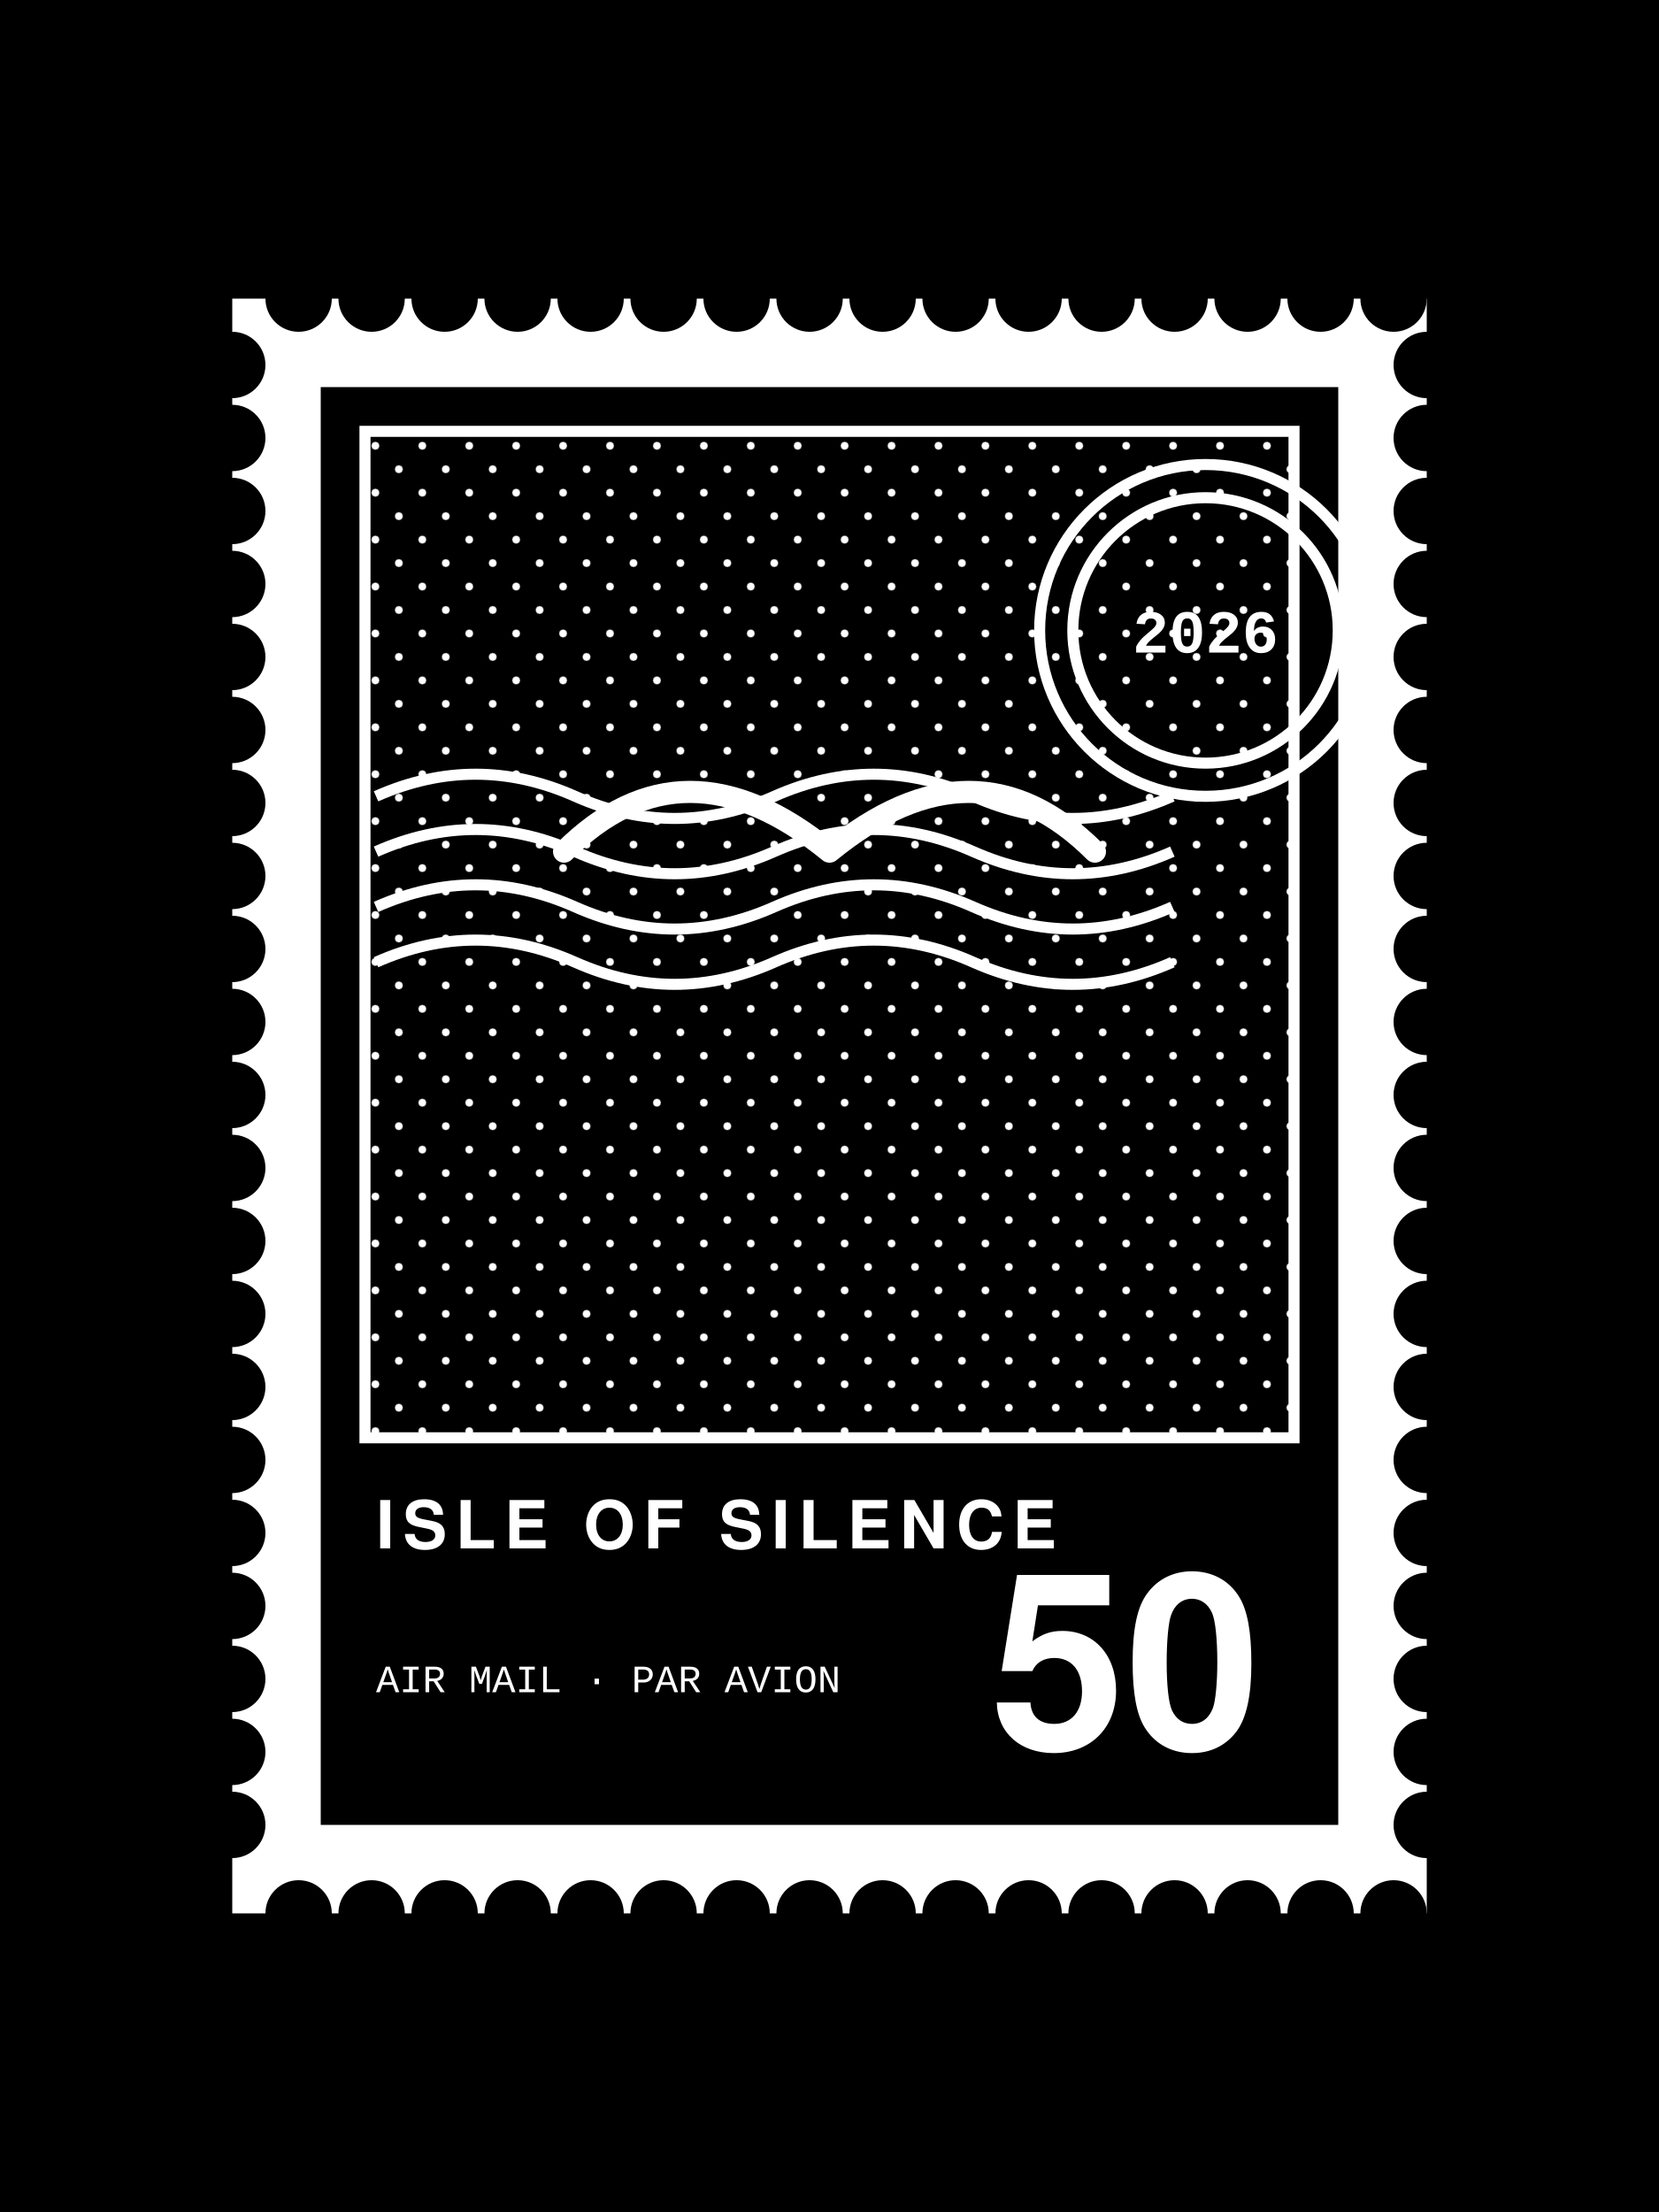
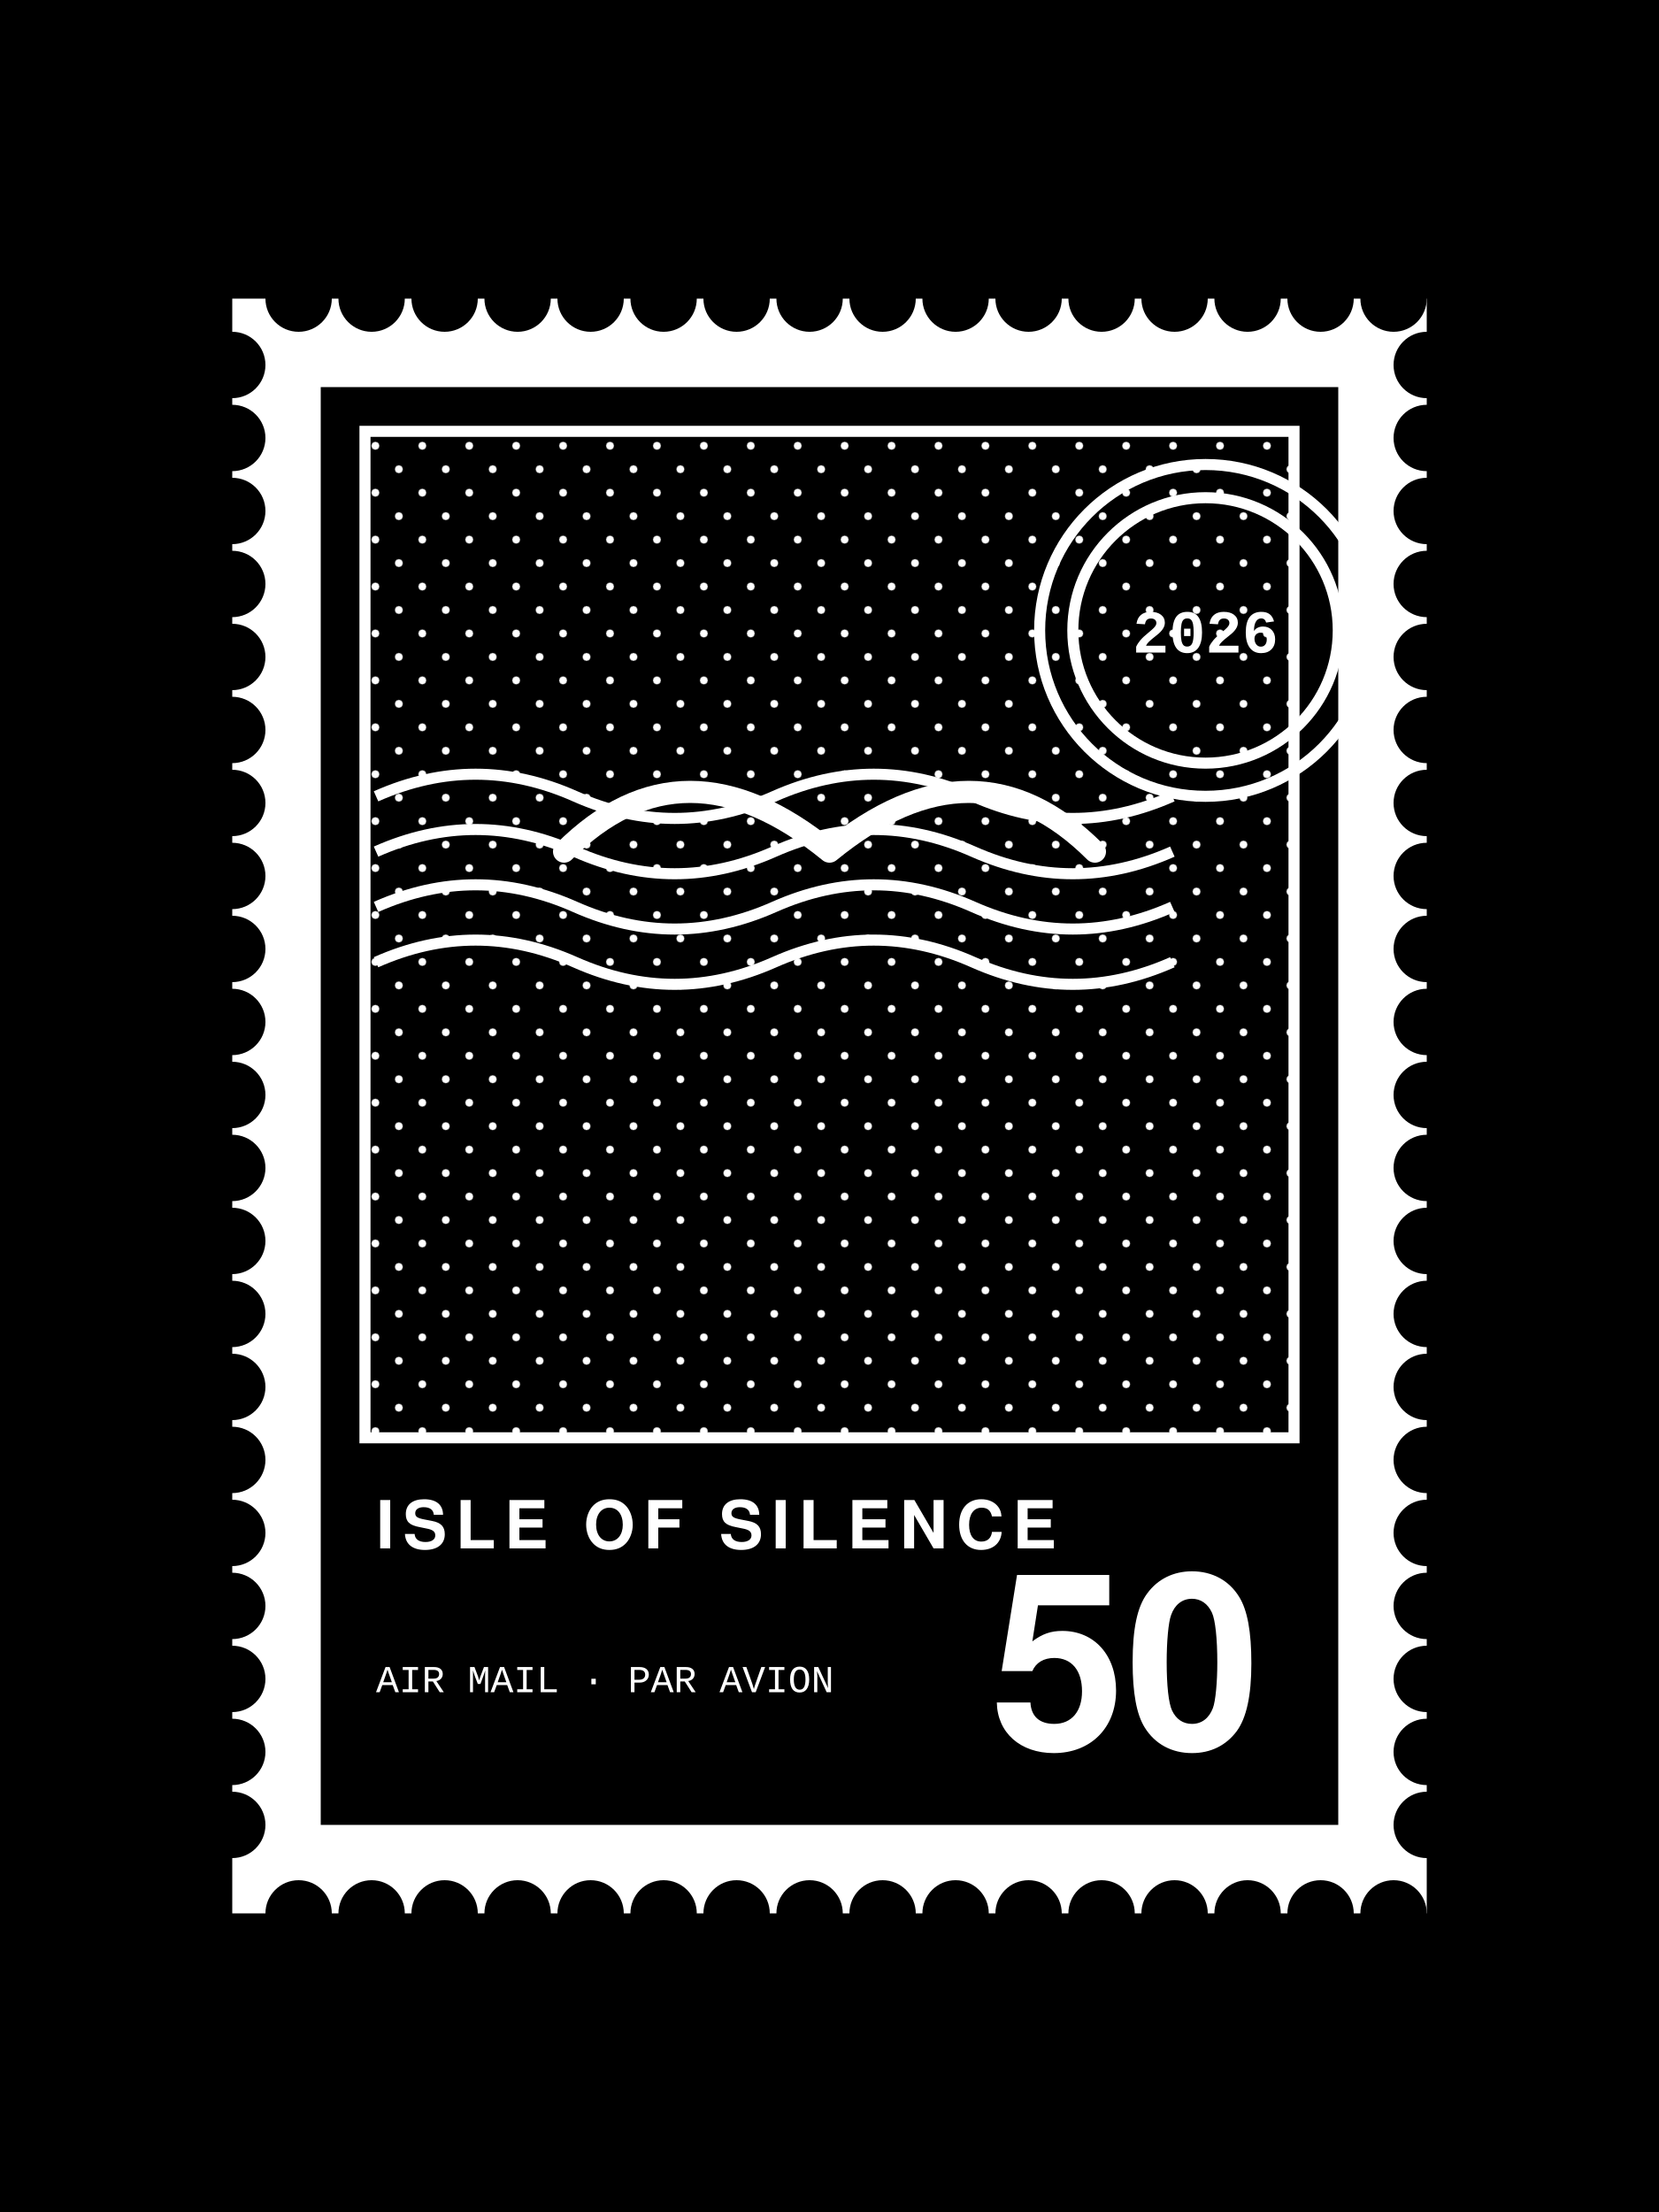
<svg xmlns="http://www.w3.org/2000/svg" viewBox="0 0 300 400" width="300" height="400">
  <rect width="300" height="400" fill="#000000" />
  <defs>
    <pattern id="t1" width="6" height="6" patternUnits="userSpaceOnUse" patternTransform="rotate(45)">
      <circle cx="3" cy="3" r="0.7" fill="#FFFFFF" />
    </pattern>
    <pattern id="t2" width="6" height="6" patternUnits="userSpaceOnUse" patternTransform="rotate(45)">
      <circle cx="3" cy="3" r="1.15" fill="#FFFFFF" />
    </pattern>
    <pattern id="t3" width="6" height="6" patternUnits="userSpaceOnUse" patternTransform="rotate(45)">
      <circle cx="3" cy="3" r="1.6" fill="#FFFFFF" />
    </pattern>
    <pattern id="t4" width="6" height="6" patternUnits="userSpaceOnUse" patternTransform="rotate(45)">
      <circle cx="3" cy="3" r="2.1" fill="#FFFFFF" />
    </pattern>
    <pattern id="t5" width="6" height="6" patternUnits="userSpaceOnUse" patternTransform="rotate(45)">
      <circle cx="3" cy="3" r="2.6" fill="#FFFFFF" />
    </pattern>
    <pattern id="l1" width="5" height="5" patternUnits="userSpaceOnUse" patternTransform="rotate(-35)">
      <rect width="0.8" height="5" fill="#FFFFFF" />
    </pattern>
    <pattern id="l2" width="5" height="5" patternUnits="userSpaceOnUse" patternTransform="rotate(-35)">
      <rect width="1.6" height="5" fill="#FFFFFF" />
    </pattern>
    <pattern id="l3" width="5" height="5" patternUnits="userSpaceOnUse" patternTransform="rotate(-35)">
      <rect width="2.6" height="5" fill="#FFFFFF" />
    </pattern>
  </defs>
  <rect x="42" y="54" width="216" height="292" fill="#FFFFFF" />
  <g fill="#000000">
    <circle cx="54" cy="54" r="6" />
    <circle cx="54" cy="346" r="6" />
    <circle cx="67.2" cy="54" r="6" />
    <circle cx="67.2" cy="346" r="6" />
    <circle cx="80.4" cy="54" r="6" />
    <circle cx="80.4" cy="346" r="6" />
    <circle cx="93.6" cy="54" r="6" />
    <circle cx="93.6" cy="346" r="6" />
    <circle cx="106.8" cy="54" r="6" />
    <circle cx="106.8" cy="346" r="6" />
    <circle cx="120" cy="54" r="6" />
    <circle cx="120" cy="346" r="6" />
    <circle cx="133.2" cy="54" r="6" />
    <circle cx="133.2" cy="346" r="6" />
    <circle cx="146.4" cy="54" r="6" />
    <circle cx="146.4" cy="346" r="6" />
    <circle cx="159.6" cy="54" r="6" />
    <circle cx="159.6" cy="346" r="6" />
    <circle cx="172.8" cy="54" r="6" />
    <circle cx="172.8" cy="346" r="6" />
    <circle cx="186" cy="54" r="6" />
    <circle cx="186" cy="346" r="6" />
    <circle cx="199.2" cy="54" r="6" />
    <circle cx="199.2" cy="346" r="6" />
    <circle cx="212.4" cy="54" r="6" />
    <circle cx="212.4" cy="346" r="6" />
    <circle cx="225.6" cy="54" r="6" />
    <circle cx="225.6" cy="346" r="6" />
    <circle cx="238.8" cy="54" r="6" />
    <circle cx="238.8" cy="346" r="6" />
    <circle cx="252" cy="54" r="6" />
    <circle cx="252" cy="346" r="6" />
    <circle cx="42" cy="66" r="6" />
    <circle cx="258" cy="66" r="6" />
    <circle cx="42" cy="79.2" r="6" />
    <circle cx="258" cy="79.2" r="6" />
    <circle cx="42" cy="92.4" r="6" />
    <circle cx="258" cy="92.4" r="6" />
    <circle cx="42" cy="105.6" r="6" />
    <circle cx="258" cy="105.6" r="6" />
    <circle cx="42" cy="118.8" r="6" />
    <circle cx="258" cy="118.8" r="6" />
    <circle cx="42" cy="132" r="6" />
    <circle cx="258" cy="132" r="6" />
    <circle cx="42" cy="145.2" r="6" />
    <circle cx="258" cy="145.2" r="6" />
    <circle cx="42" cy="158.4" r="6" />
    <circle cx="258" cy="158.4" r="6" />
    <circle cx="42" cy="171.6" r="6" />
    <circle cx="258" cy="171.6" r="6" />
    <circle cx="42" cy="184.8" r="6" />
    <circle cx="258" cy="184.8" r="6" />
    <circle cx="42" cy="198" r="6" />
    <circle cx="258" cy="198" r="6" />
    <circle cx="42" cy="211.2" r="6" />
    <circle cx="258" cy="211.2" r="6" />
    <circle cx="42" cy="224.4" r="6" />
    <circle cx="258" cy="224.4" r="6" />
    <circle cx="42" cy="237.6" r="6" />
    <circle cx="258" cy="237.6" r="6" />
    <circle cx="42" cy="250.8" r="6" />
    <circle cx="258" cy="250.8" r="6" />
    <circle cx="42" cy="264" r="6" />
    <circle cx="258" cy="264" r="6" />
    <circle cx="42" cy="277.2" r="6" />
    <circle cx="258" cy="277.2" r="6" />
    <circle cx="42" cy="290.4" r="6" />
    <circle cx="258" cy="290.4" r="6" />
    <circle cx="42" cy="303.6" r="6" />
    <circle cx="258" cy="303.6" r="6" />
    <circle cx="42" cy="316.8" r="6" />
    <circle cx="258" cy="316.8" r="6" />
    <circle cx="42" cy="330" r="6" />
    <circle cx="258" cy="330" r="6" />
  </g>
  <rect x="58" y="70" width="184" height="260" fill="#000000" />
  <rect x="66" y="78" width="168" height="182" fill="url(#t1)" stroke="#FFFFFF" stroke-width="2" />
  <g transform="translate(90 94) scale(1.2)">
    <path d="M10 50 Q28 32 50 50 Q72 32 90 50" fill="none" stroke="#FFFFFF" stroke-width="4" vector-effect="non-scaling-stroke" stroke-linecap="round" stroke-linejoin="round" />
  </g>
  <text x="228" y="316" font-size="44" font-weight="900" text-anchor="end" font-family="Helvetica, Arial, sans-serif" fill="#FFFFFF">50</text>
  <text x="68" y="280" font-size="12" font-weight="700" letter-spacing="1.5" text-anchor="start" font-family="Helvetica, Arial, sans-serif" fill="#FFFFFF">ISLE OF SILENCE</text>
-   <text x="68" y="306" font-size="7" font-weight="400" text-anchor="start" font-family="'Courier New', Courier, monospace" fill="#FFFFFF" textLength="86.2" lengthAdjust="spacingAndGlyphs">AIR MAIL · PAR AVION</text>
+   <text x="68" y="306" font-size="6.9" font-weight="400" text-anchor="start" font-family="'Courier New', Courier, monospace" fill="#FFFFFF">AIR MAIL · PAR AVION</text>
  <g fill="none" stroke="#FFFFFF" stroke-width="2">
    <circle cx="218" cy="114" r="30" />
    <circle cx="218" cy="114" r="24" />
    <path d="M68 144 q18 -8 36 0 t36 0 t36 0 t36 0 M68 154 q18 -8 36 0 t36 0 t36 0 t36 0 M68 164 q18 -8 36 0 t36 0 t36 0 t36 0 M68 174 q18 -8 36 0 t36 0 t36 0 t36 0 " />
  </g>
  <text x="218" y="118" font-size="11" font-weight="700" text-anchor="middle" font-family="'Courier New', Courier, monospace" fill="#FFFFFF">2026</text>
</svg>
